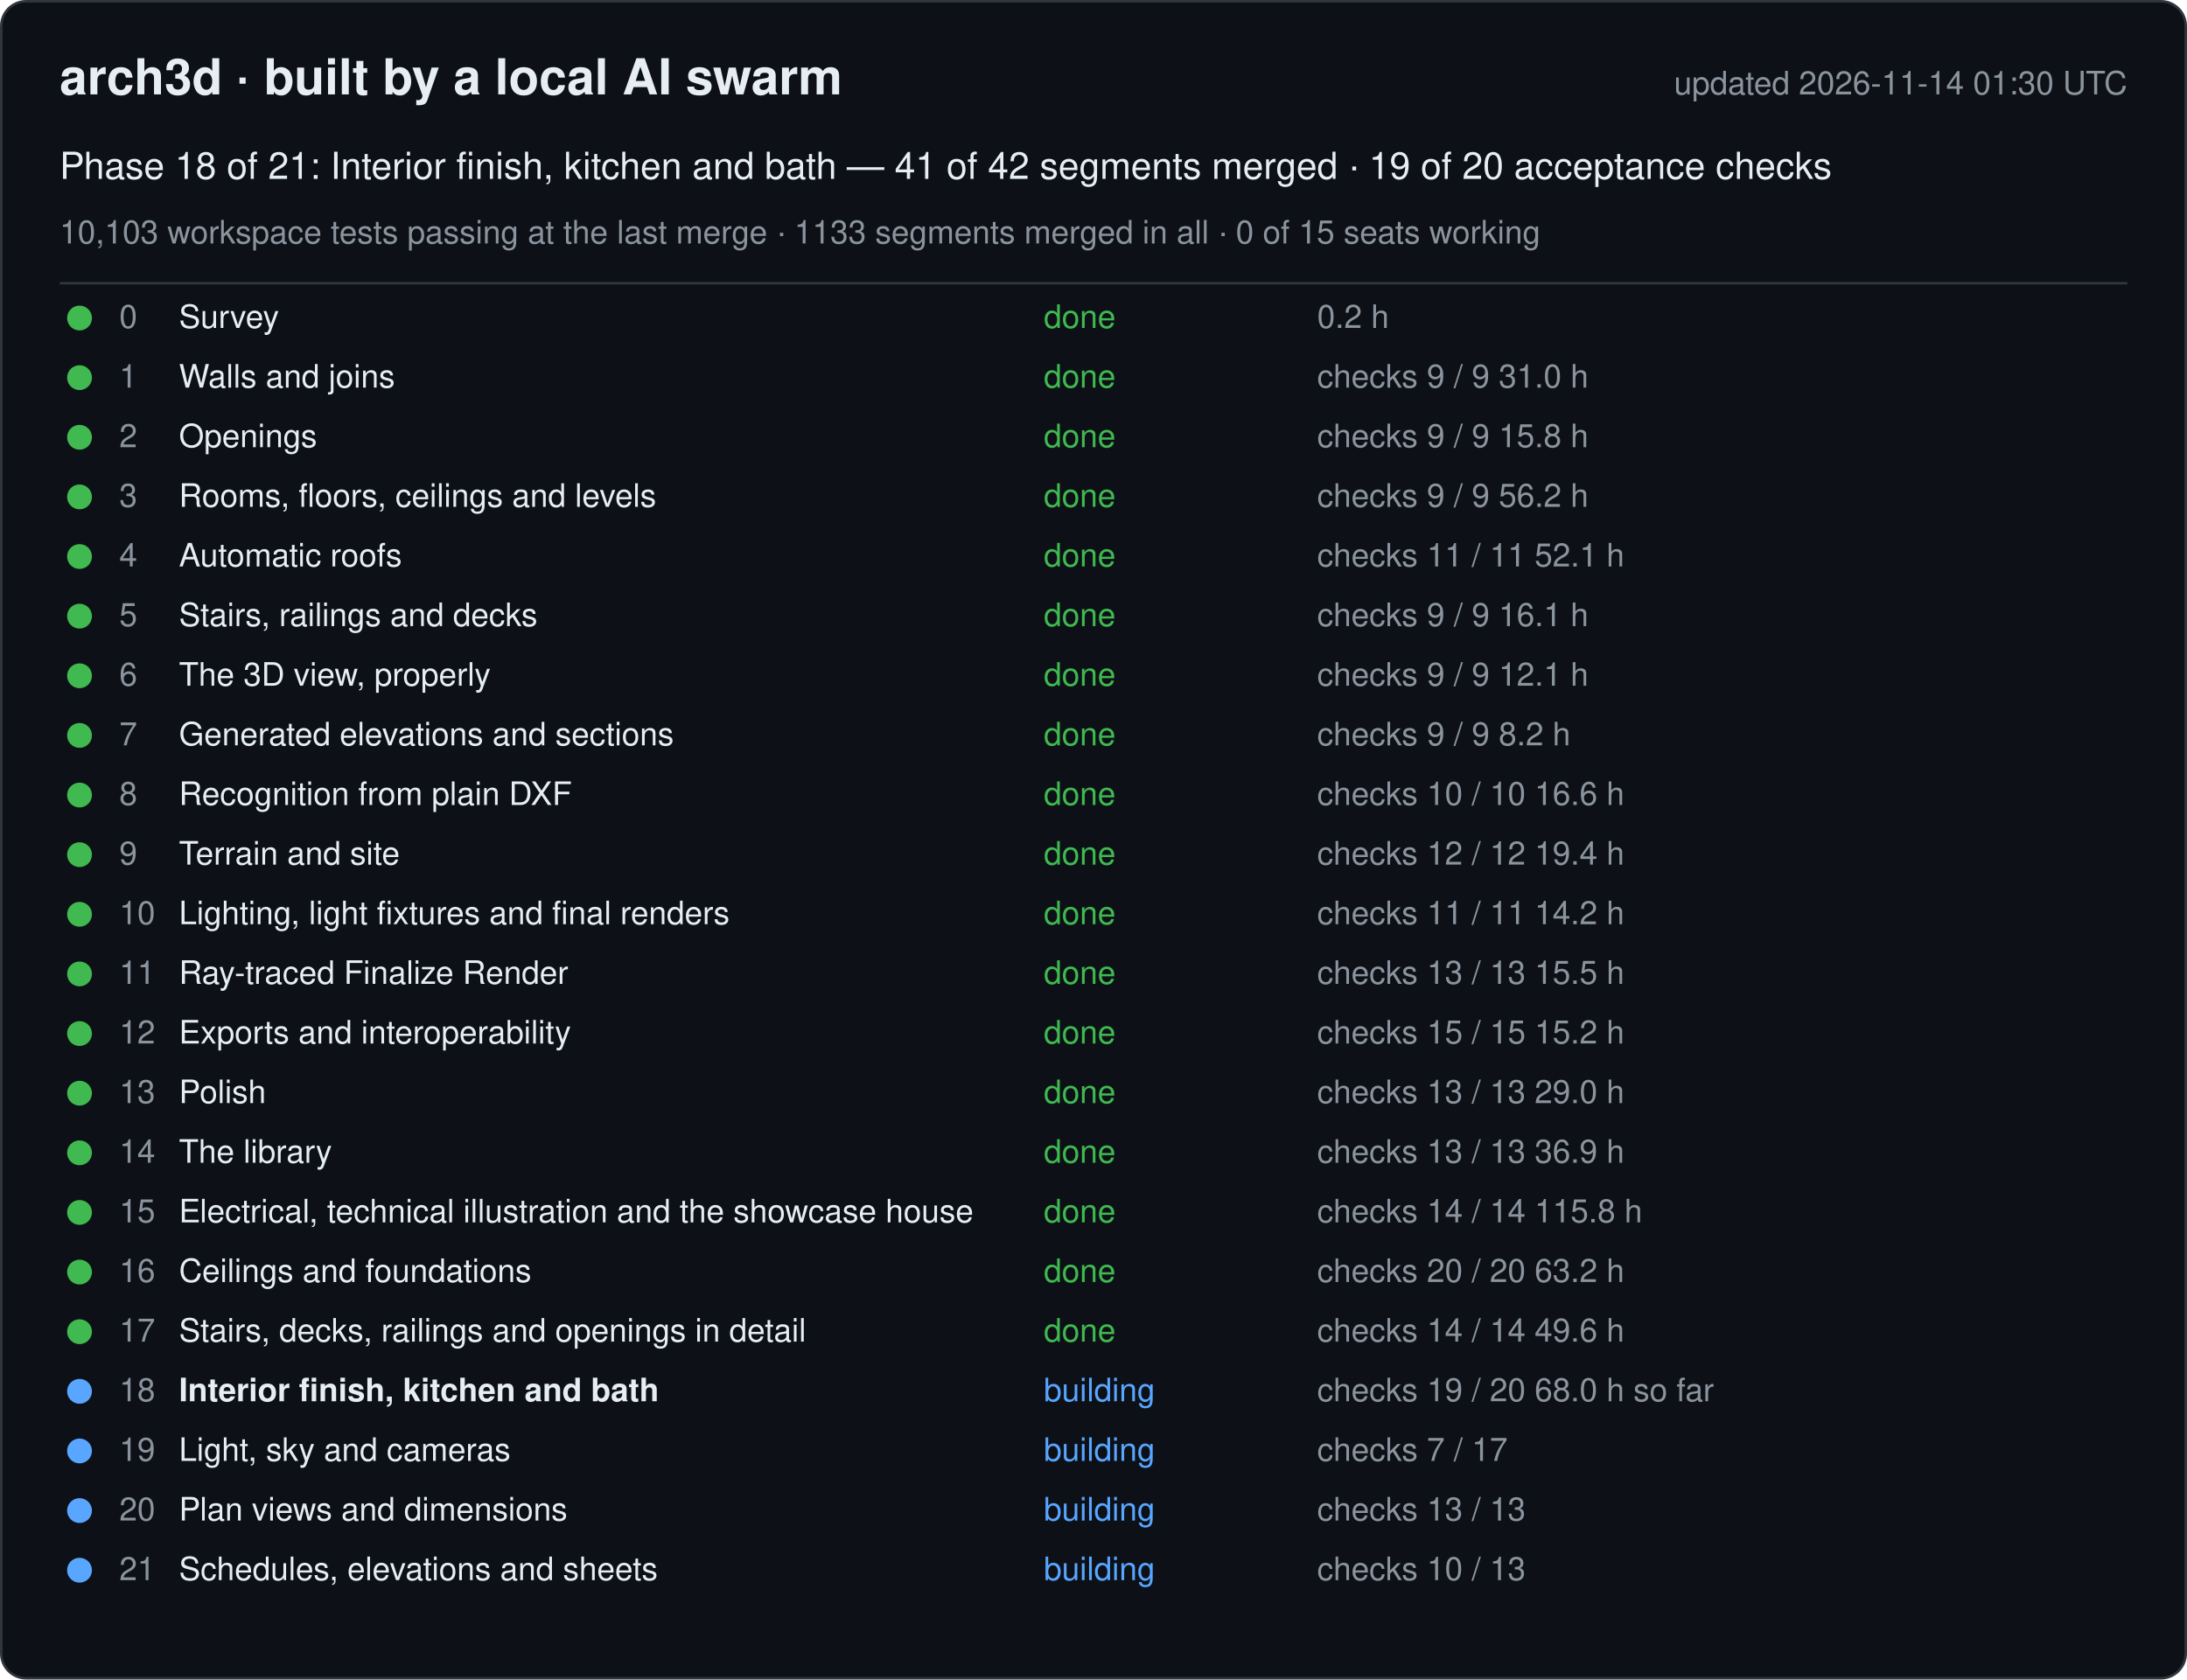
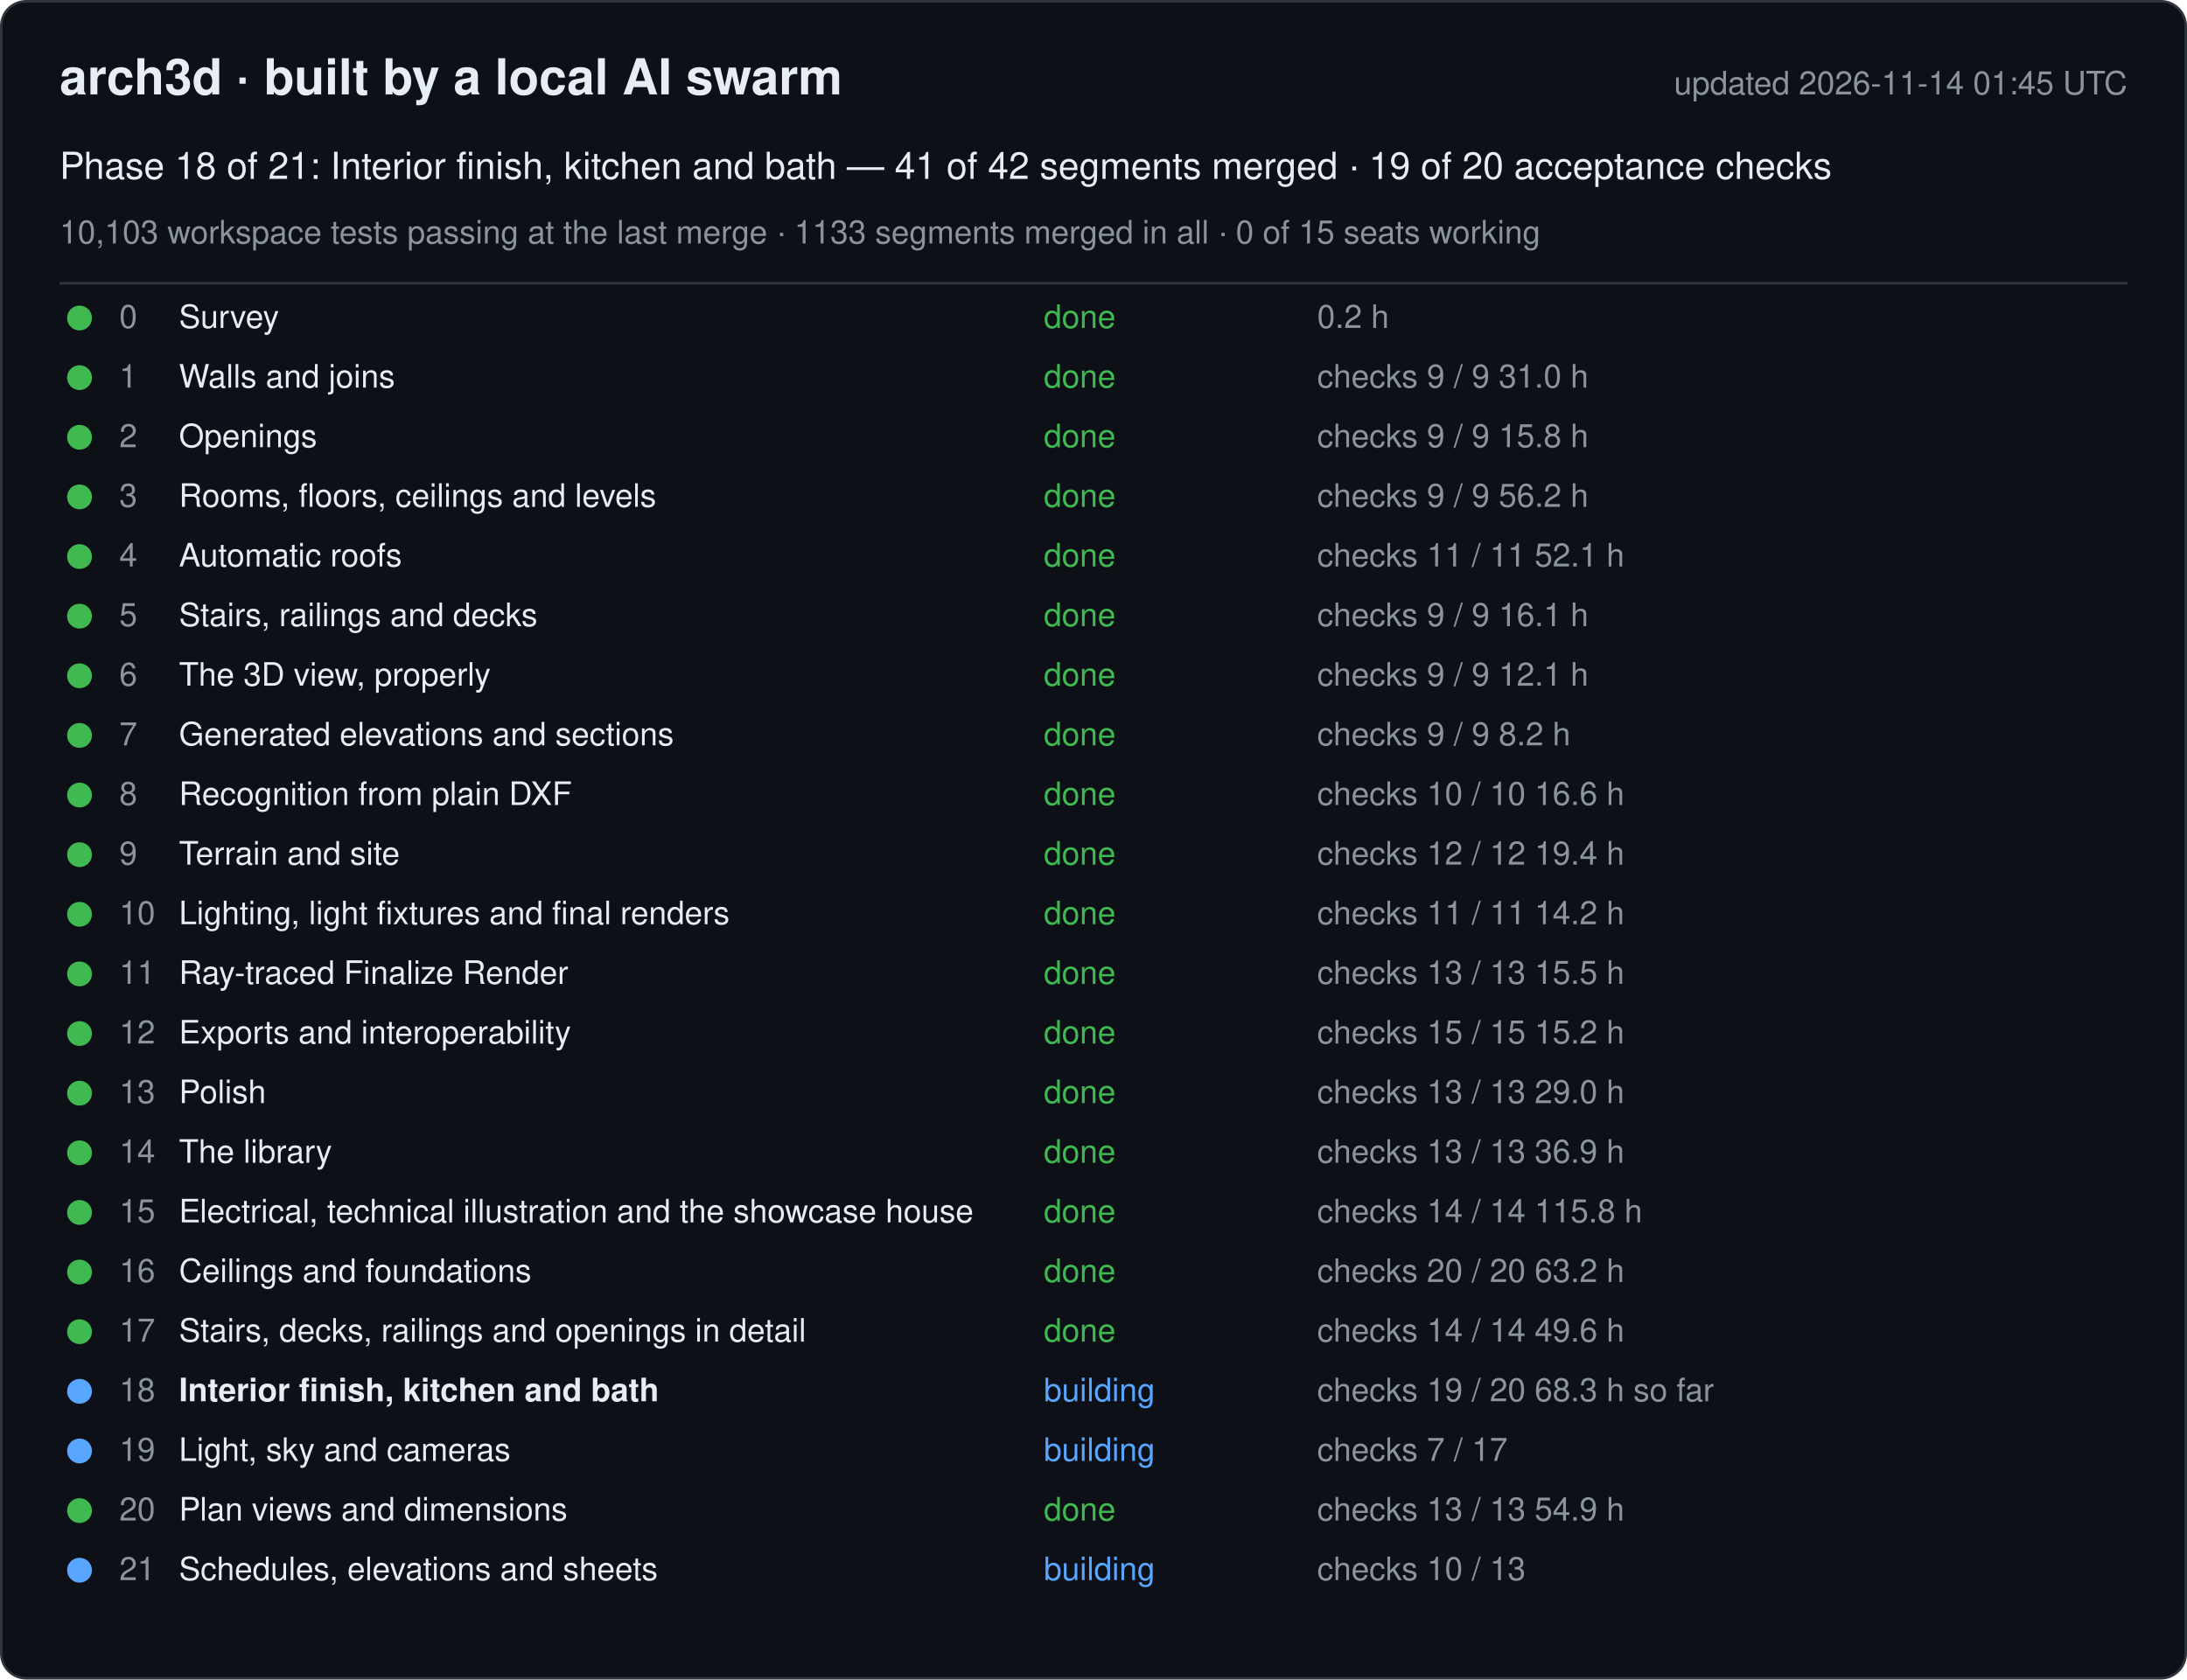
<svg xmlns="http://www.w3.org/2000/svg" width="880" height="676" viewBox="0 0 880 676" font-family="-apple-system, Segoe UI, Helvetica, Arial, sans-serif">
  <rect x="0.5" y="0.5" width="879" height="675" rx="10" fill="#0d1117" stroke="#30363d" />
  <text x="24" y="38" font-size="20" font-weight="600" fill="#e6edf3">arch3d · built by a local AI swarm</text>
-   <text x="856" y="38" font-size="13" fill="#8b949e" text-anchor="end">updated 2026-11-14 01:30 UTC</text>
+   <text x="856" y="38" font-size="13" fill="#8b949e" text-anchor="end">updated 2026-11-14 01:45 UTC</text>
  <text x="24" y="72" font-size="15" fill="#e6edf3">Phase 18 of 21: Interior finish, kitchen and bath — 41 of 42 segments merged · 19 of 20 acceptance checks</text>
  <text x="24" y="98" font-size="13" fill="#8b949e">10,103 workspace tests passing at the last merge · 1133 segments merged in all · 0 of 15 seats working</text>
  <line x1="24" y1="114" x2="856" y2="114" stroke="#30363d" />
  <g data-phase="0">
    <circle cx="32" cy="128" r="5" fill="#3fb950" />
    <text x="48" y="132" font-size="13" fill="#8b949e">0</text>
    <text x="72" y="132" font-size="13" fill="#e6edf3">Survey</text>
    <text x="420" y="132" font-size="13" fill="#3fb950">done</text>
    <text x="530" y="132" font-size="13" fill="#8b949e">0.2 h</text>
  </g>
  <g data-phase="1">
    <circle cx="32" cy="152" r="5" fill="#3fb950" />
    <text x="48" y="156" font-size="13" fill="#8b949e">1</text>
    <text x="72" y="156" font-size="13" fill="#e6edf3">Walls and joins</text>
    <text x="420" y="156" font-size="13" fill="#3fb950">done</text>
    <text x="530" y="156" font-size="13" fill="#8b949e">checks 9 / 9   31.0 h</text>
  </g>
  <g data-phase="2">
    <circle cx="32" cy="176" r="5" fill="#3fb950" />
    <text x="48" y="180" font-size="13" fill="#8b949e">2</text>
    <text x="72" y="180" font-size="13" fill="#e6edf3">Openings</text>
    <text x="420" y="180" font-size="13" fill="#3fb950">done</text>
    <text x="530" y="180" font-size="13" fill="#8b949e">checks 9 / 9   15.8 h</text>
  </g>
  <g data-phase="3">
    <circle cx="32" cy="200" r="5" fill="#3fb950" />
    <text x="48" y="204" font-size="13" fill="#8b949e">3</text>
    <text x="72" y="204" font-size="13" fill="#e6edf3">Rooms, floors, ceilings and levels</text>
    <text x="420" y="204" font-size="13" fill="#3fb950">done</text>
    <text x="530" y="204" font-size="13" fill="#8b949e">checks 9 / 9   56.2 h</text>
  </g>
  <g data-phase="4">
    <circle cx="32" cy="224" r="5" fill="#3fb950" />
    <text x="48" y="228" font-size="13" fill="#8b949e">4</text>
    <text x="72" y="228" font-size="13" fill="#e6edf3">Automatic roofs</text>
    <text x="420" y="228" font-size="13" fill="#3fb950">done</text>
    <text x="530" y="228" font-size="13" fill="#8b949e">checks 11 / 11   52.1 h</text>
  </g>
  <g data-phase="5">
    <circle cx="32" cy="248" r="5" fill="#3fb950" />
    <text x="48" y="252" font-size="13" fill="#8b949e">5</text>
    <text x="72" y="252" font-size="13" fill="#e6edf3">Stairs, railings and decks</text>
    <text x="420" y="252" font-size="13" fill="#3fb950">done</text>
    <text x="530" y="252" font-size="13" fill="#8b949e">checks 9 / 9   16.1 h</text>
  </g>
  <g data-phase="6">
    <circle cx="32" cy="272" r="5" fill="#3fb950" />
    <text x="48" y="276" font-size="13" fill="#8b949e">6</text>
    <text x="72" y="276" font-size="13" fill="#e6edf3">The 3D view, properly</text>
    <text x="420" y="276" font-size="13" fill="#3fb950">done</text>
    <text x="530" y="276" font-size="13" fill="#8b949e">checks 9 / 9   12.1 h</text>
  </g>
  <g data-phase="7">
    <circle cx="32" cy="296" r="5" fill="#3fb950" />
    <text x="48" y="300" font-size="13" fill="#8b949e">7</text>
    <text x="72" y="300" font-size="13" fill="#e6edf3">Generated elevations and sections</text>
    <text x="420" y="300" font-size="13" fill="#3fb950">done</text>
    <text x="530" y="300" font-size="13" fill="#8b949e">checks 9 / 9   8.2 h</text>
  </g>
  <g data-phase="8">
    <circle cx="32" cy="320" r="5" fill="#3fb950" />
    <text x="48" y="324" font-size="13" fill="#8b949e">8</text>
    <text x="72" y="324" font-size="13" fill="#e6edf3">Recognition from plain DXF</text>
    <text x="420" y="324" font-size="13" fill="#3fb950">done</text>
    <text x="530" y="324" font-size="13" fill="#8b949e">checks 10 / 10   16.6 h</text>
  </g>
  <g data-phase="9">
    <circle cx="32" cy="344" r="5" fill="#3fb950" />
    <text x="48" y="348" font-size="13" fill="#8b949e">9</text>
    <text x="72" y="348" font-size="13" fill="#e6edf3">Terrain and site</text>
    <text x="420" y="348" font-size="13" fill="#3fb950">done</text>
    <text x="530" y="348" font-size="13" fill="#8b949e">checks 12 / 12   19.4 h</text>
  </g>
  <g data-phase="10">
    <circle cx="32" cy="368" r="5" fill="#3fb950" />
    <text x="48" y="372" font-size="13" fill="#8b949e">10</text>
    <text x="72" y="372" font-size="13" fill="#e6edf3">Lighting, light fixtures and final renders</text>
    <text x="420" y="372" font-size="13" fill="#3fb950">done</text>
    <text x="530" y="372" font-size="13" fill="#8b949e">checks 11 / 11   14.2 h</text>
  </g>
  <g data-phase="11">
    <circle cx="32" cy="392" r="5" fill="#3fb950" />
    <text x="48" y="396" font-size="13" fill="#8b949e">11</text>
    <text x="72" y="396" font-size="13" fill="#e6edf3">Ray-traced Finalize Render</text>
    <text x="420" y="396" font-size="13" fill="#3fb950">done</text>
    <text x="530" y="396" font-size="13" fill="#8b949e">checks 13 / 13   15.5 h</text>
  </g>
  <g data-phase="12">
    <circle cx="32" cy="416" r="5" fill="#3fb950" />
    <text x="48" y="420" font-size="13" fill="#8b949e">12</text>
    <text x="72" y="420" font-size="13" fill="#e6edf3">Exports and interoperability</text>
    <text x="420" y="420" font-size="13" fill="#3fb950">done</text>
    <text x="530" y="420" font-size="13" fill="#8b949e">checks 15 / 15   15.2 h</text>
  </g>
  <g data-phase="13">
    <circle cx="32" cy="440" r="5" fill="#3fb950" />
    <text x="48" y="444" font-size="13" fill="#8b949e">13</text>
    <text x="72" y="444" font-size="13" fill="#e6edf3">Polish</text>
    <text x="420" y="444" font-size="13" fill="#3fb950">done</text>
    <text x="530" y="444" font-size="13" fill="#8b949e">checks 13 / 13   29.0 h</text>
  </g>
  <g data-phase="14">
    <circle cx="32" cy="464" r="5" fill="#3fb950" />
    <text x="48" y="468" font-size="13" fill="#8b949e">14</text>
    <text x="72" y="468" font-size="13" fill="#e6edf3">The library</text>
    <text x="420" y="468" font-size="13" fill="#3fb950">done</text>
    <text x="530" y="468" font-size="13" fill="#8b949e">checks 13 / 13   36.9 h</text>
  </g>
  <g data-phase="15">
    <circle cx="32" cy="488" r="5" fill="#3fb950" />
    <text x="48" y="492" font-size="13" fill="#8b949e">15</text>
    <text x="72" y="492" font-size="13" fill="#e6edf3">Electrical, technical illustration and the showcase house</text>
    <text x="420" y="492" font-size="13" fill="#3fb950">done</text>
    <text x="530" y="492" font-size="13" fill="#8b949e">checks 14 / 14   115.8 h</text>
  </g>
  <g data-phase="16">
    <circle cx="32" cy="512" r="5" fill="#3fb950" />
    <text x="48" y="516" font-size="13" fill="#8b949e">16</text>
    <text x="72" y="516" font-size="13" fill="#e6edf3">Ceilings and foundations</text>
    <text x="420" y="516" font-size="13" fill="#3fb950">done</text>
    <text x="530" y="516" font-size="13" fill="#8b949e">checks 20 / 20   63.2 h</text>
  </g>
  <g data-phase="17">
    <circle cx="32" cy="536" r="5" fill="#3fb950" />
    <text x="48" y="540" font-size="13" fill="#8b949e">17</text>
    <text x="72" y="540" font-size="13" fill="#e6edf3">Stairs, decks, railings and openings in detail</text>
    <text x="420" y="540" font-size="13" fill="#3fb950">done</text>
    <text x="530" y="540" font-size="13" fill="#8b949e">checks 14 / 14   49.6 h</text>
  </g>
  <g data-phase="18">
    <circle cx="32" cy="560" r="5" fill="#58a6ff" />
    <text x="48" y="564" font-size="13" fill="#8b949e">18</text>
    <text x="72" y="564" font-size="13" fill="#e6edf3" font-weight="600">Interior finish, kitchen and bath</text>
    <text x="420" y="564" font-size="13" fill="#58a6ff">building</text>
-     <text x="530" y="564" font-size="13" fill="#8b949e">checks 19 / 20   68.0 h so far</text>
+     <text x="530" y="564" font-size="13" fill="#8b949e">checks 19 / 20   68.3 h so far</text>
  </g>
  <g data-phase="19">
    <circle cx="32" cy="584" r="5" fill="#58a6ff" />
    <text x="48" y="588" font-size="13" fill="#8b949e">19</text>
    <text x="72" y="588" font-size="13" fill="#e6edf3">Light, sky and cameras</text>
    <text x="420" y="588" font-size="13" fill="#58a6ff">building</text>
    <text x="530" y="588" font-size="13" fill="#8b949e">checks 7 / 17</text>
  </g>
  <g data-phase="20">
-     <circle cx="32" cy="608" r="5" fill="#58a6ff" />
+     <circle cx="32" cy="608" r="5" fill="#3fb950" />
    <text x="48" y="612" font-size="13" fill="#8b949e">20</text>
    <text x="72" y="612" font-size="13" fill="#e6edf3">Plan views and dimensions</text>
-     <text x="420" y="612" font-size="13" fill="#58a6ff">building</text>
-     <text x="530" y="612" font-size="13" fill="#8b949e">checks 13 / 13</text>
+     <text x="420" y="612" font-size="13" fill="#3fb950">done</text>
+     <text x="530" y="612" font-size="13" fill="#8b949e">checks 13 / 13   54.9 h</text>
  </g>
  <g data-phase="21">
    <circle cx="32" cy="632" r="5" fill="#58a6ff" />
    <text x="48" y="636" font-size="13" fill="#8b949e">21</text>
    <text x="72" y="636" font-size="13" fill="#e6edf3">Schedules, elevations and sheets</text>
    <text x="420" y="636" font-size="13" fill="#58a6ff">building</text>
    <text x="530" y="636" font-size="13" fill="#8b949e">checks 10 / 13</text>
  </g>
</svg>
